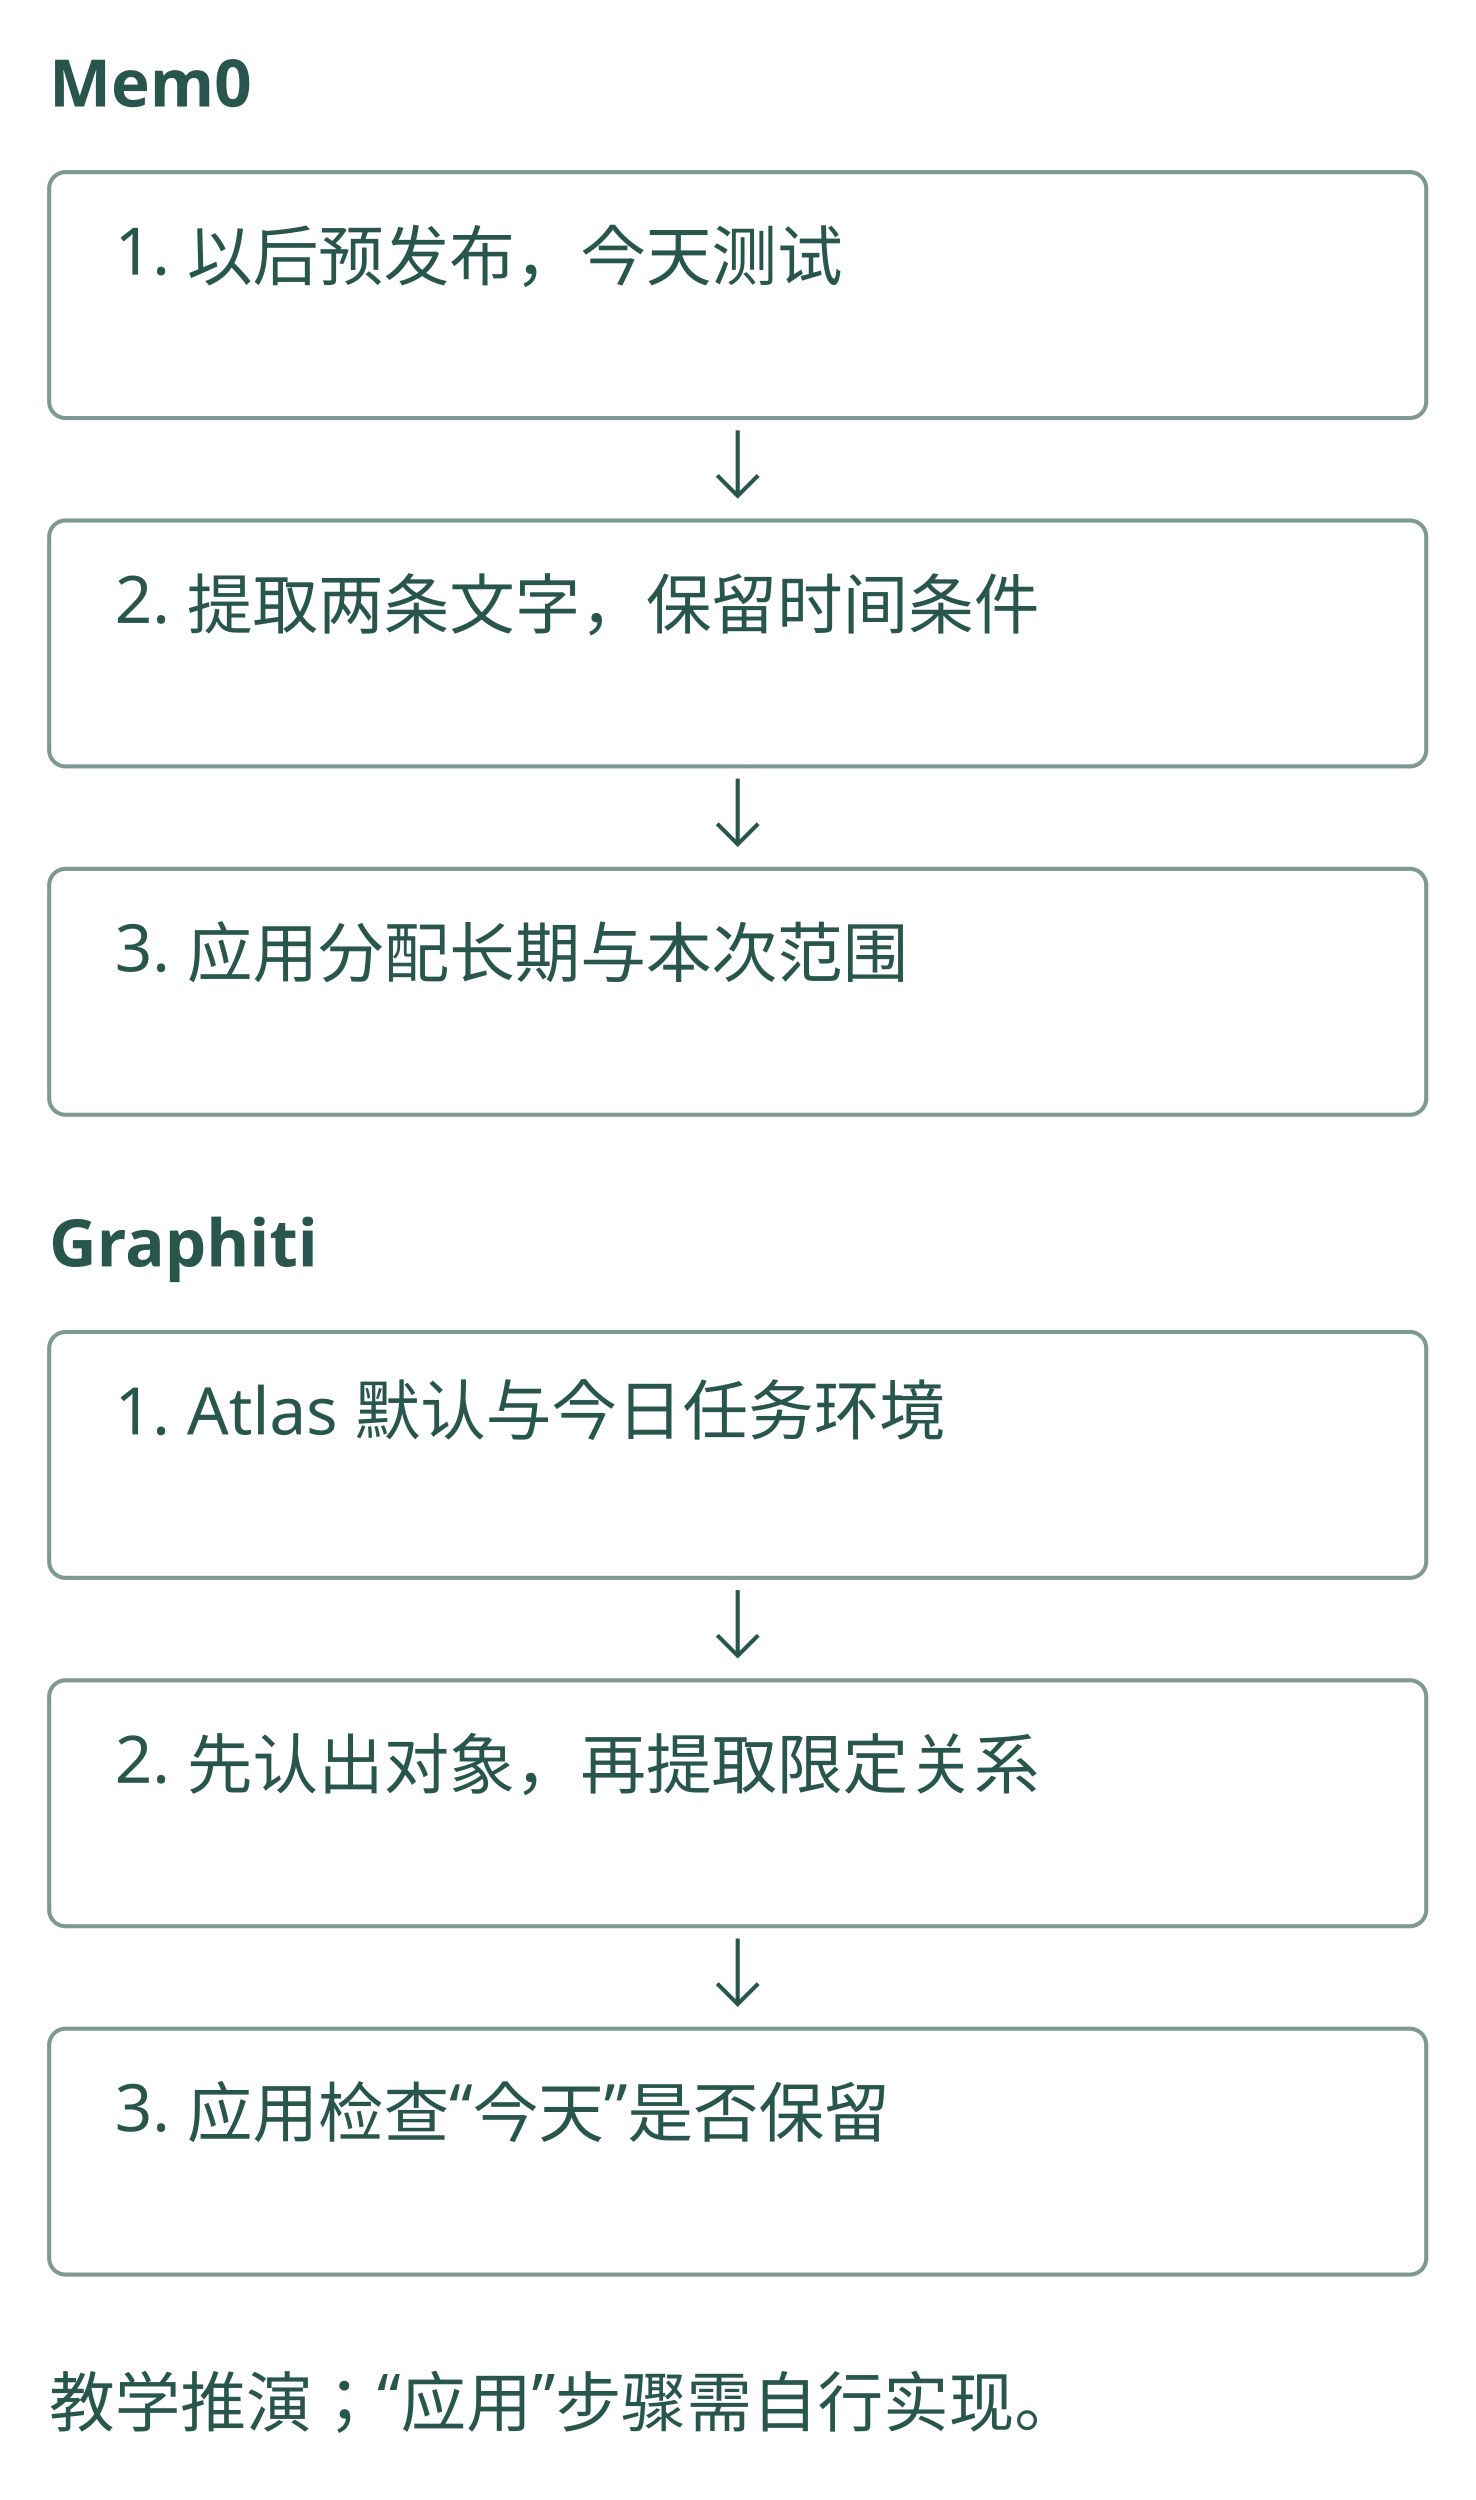
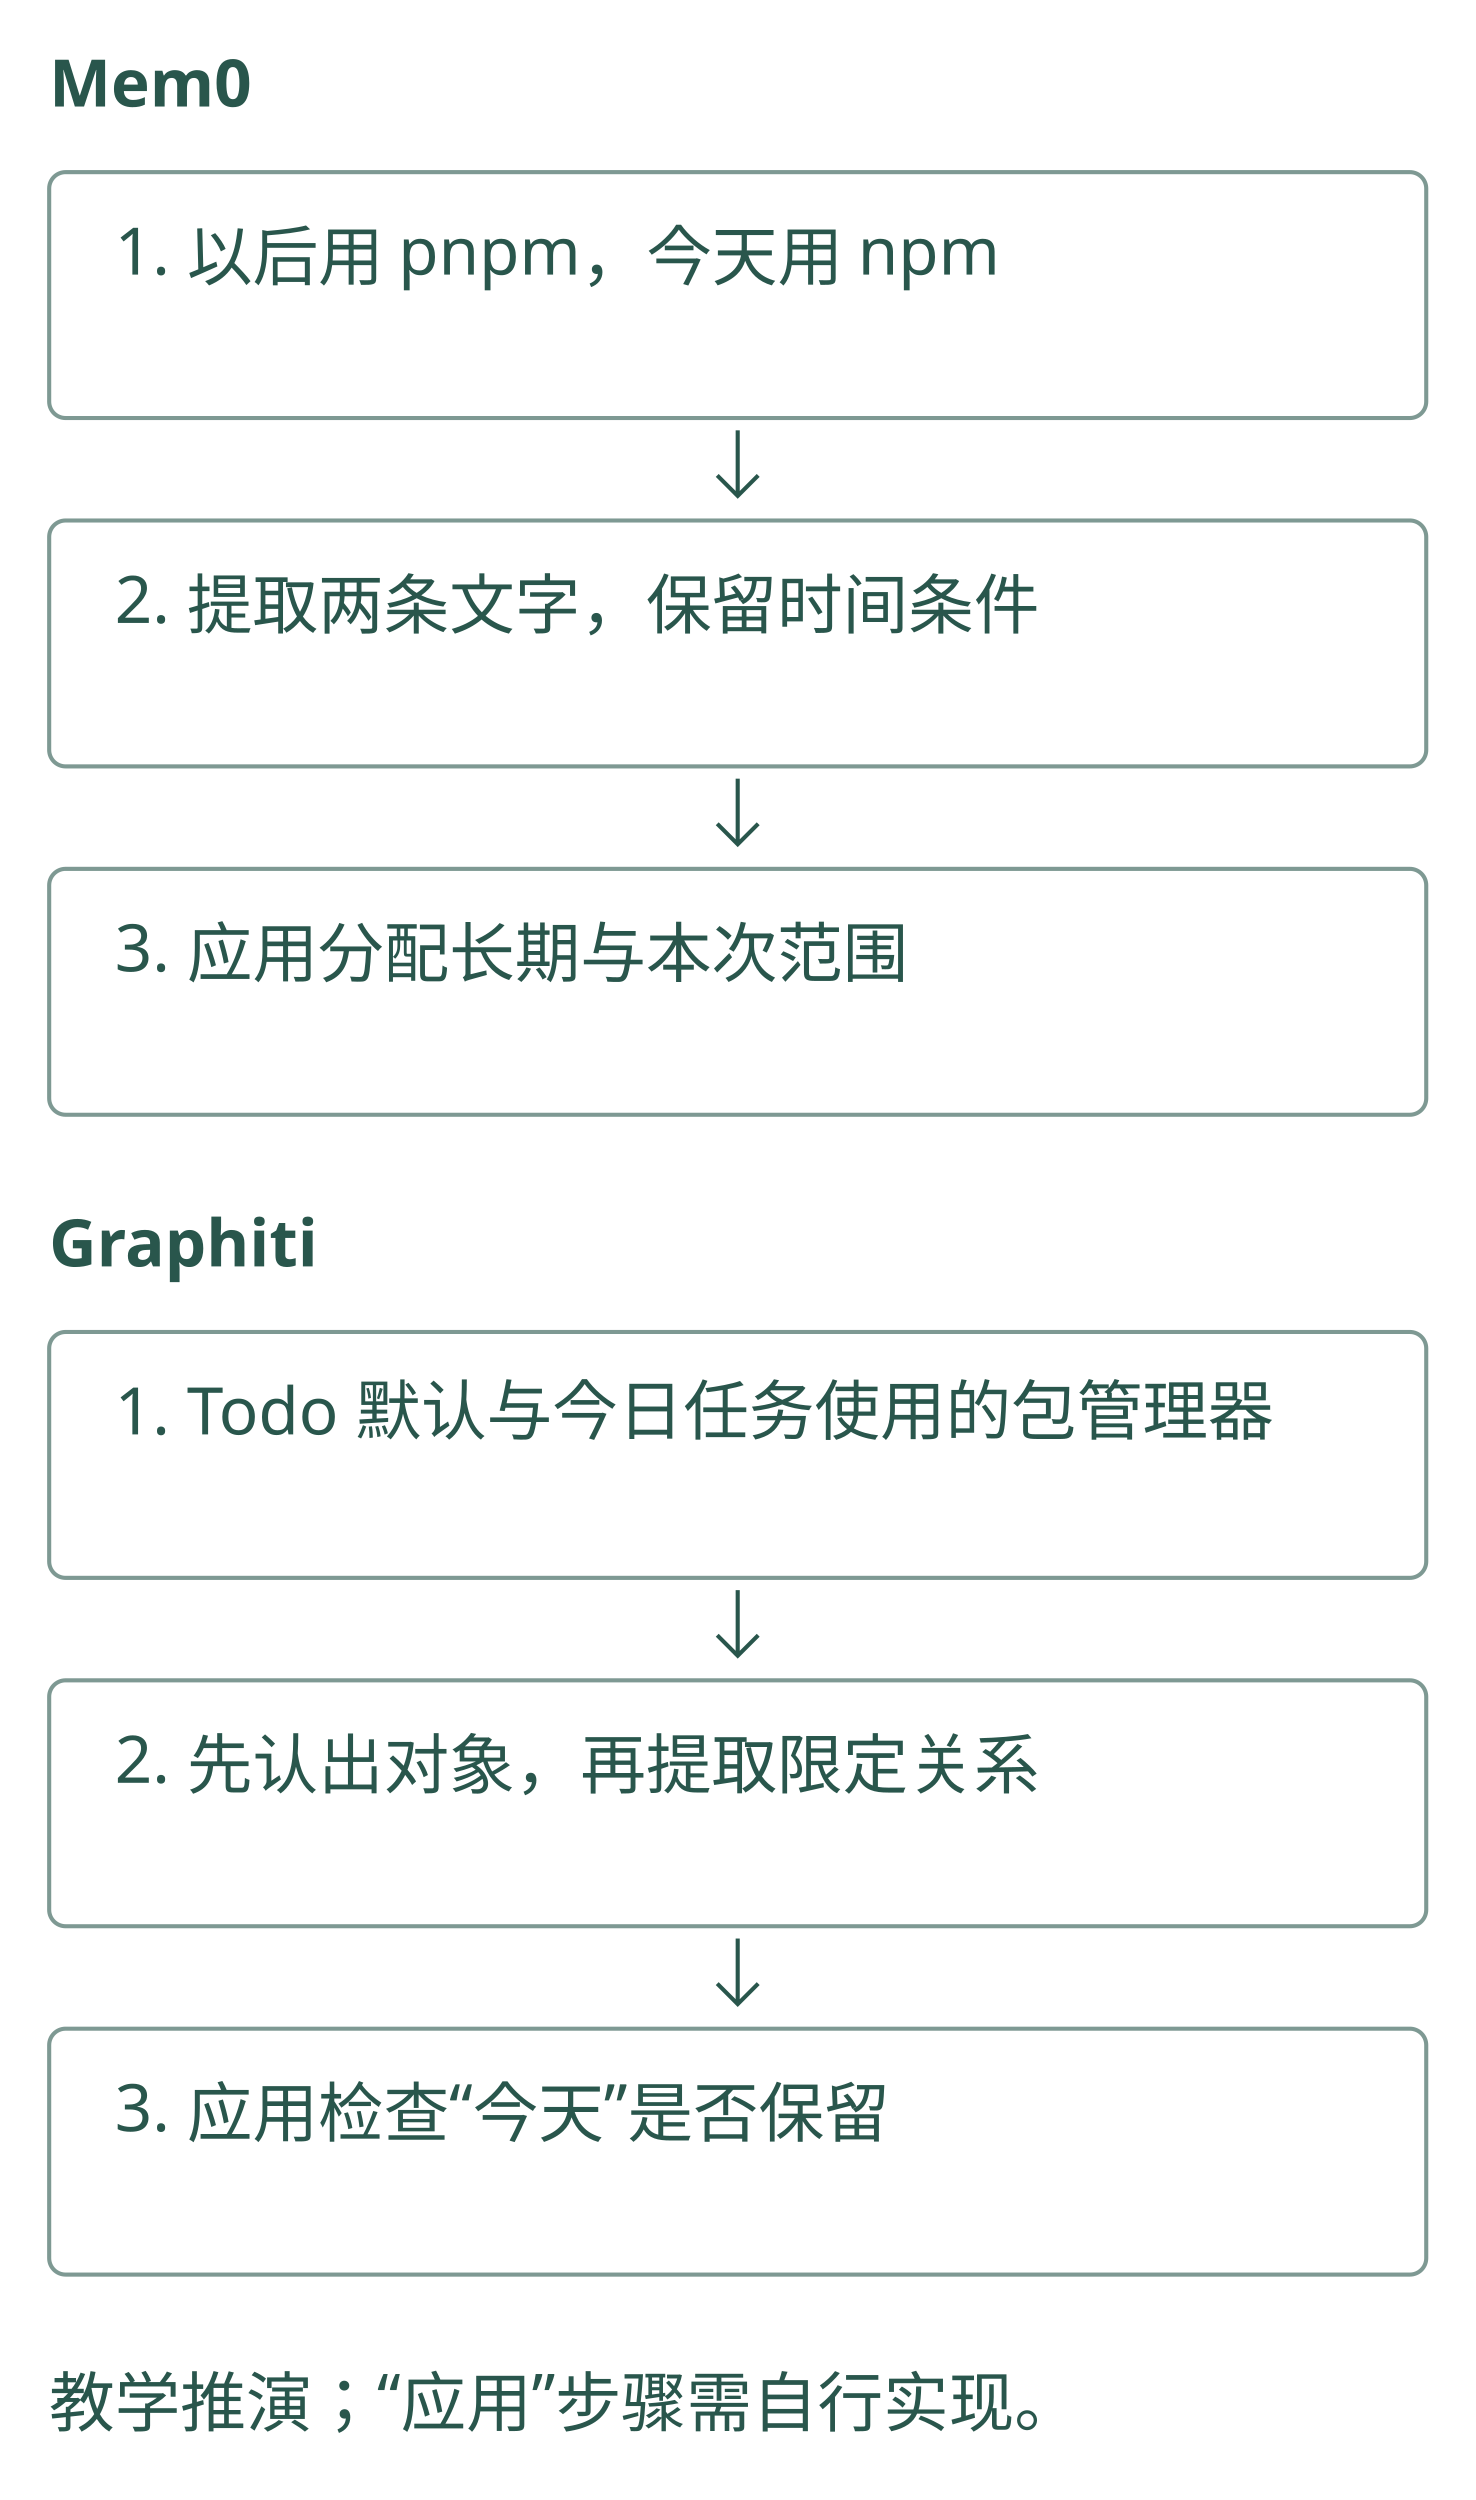
<svg xmlns="http://www.w3.org/2000/svg" viewBox="0 0 360 610" role="img" aria-labelledby="title desc">
  <style>svg{color:#29564c;font-family:system-ui,sans-serif}text{fill:currentColor;font-size:16px}rect{stroke-opacity:.6}@media(prefers-color-scheme:dark){svg{color:#87b7a8}}</style>
  <text x="12" y="26" font-weight="600">Mem0</text>
  <rect x="12" y="42" width="336" height="60" rx="4" fill="none" stroke="currentColor" />
-   <text x="28" y="67">1. 以后预发布，今天测试</text>
+   <text x="28" y="67">1. 以后用 pnpm，今天用 npm</text>
  <path d="M180 105v16m-5-5 5 5 5-5" fill="none" stroke="currentColor" />
  <rect x="12" y="127" width="336" height="60" rx="4" fill="none" stroke="currentColor" />
  <text x="28" y="152">2. 提取两条文字，保留时间条件</text>
  <path d="M180 190v16m-5-5 5 5 5-5" fill="none" stroke="currentColor" />
  <rect x="12" y="212" width="336" height="60" rx="4" fill="none" stroke="currentColor" />
  <text x="28" y="237">3. 应用分配长期与本次范围</text>
  <text x="12" y="309" font-weight="600">Graphiti</text>
  <rect x="12" y="325" width="336" height="60" rx="4" fill="none" stroke="currentColor" />
-   <text x="28" y="350">1. Atlas 默认与今日任务环境</text>
+   <text x="28" y="350">1. Todo 默认与今日任务使用的包管理器</text>
  <path d="M180 388v16m-5-5 5 5 5-5" fill="none" stroke="currentColor" />
  <rect x="12" y="410" width="336" height="60" rx="4" fill="none" stroke="currentColor" />
  <text x="28" y="435">2. 先认出对象，再提取限定关系</text>
  <path d="M180 473v16m-5-5 5 5 5-5" fill="none" stroke="currentColor" />
  <rect x="12" y="495" width="336" height="60" rx="4" fill="none" stroke="currentColor" />
  <text x="28" y="520">3. 应用检查“今天”是否保留</text>
  <text x="12" y="592" font-size="13">教学推演；“应用”步骤需自行实现。</text>
</svg>
